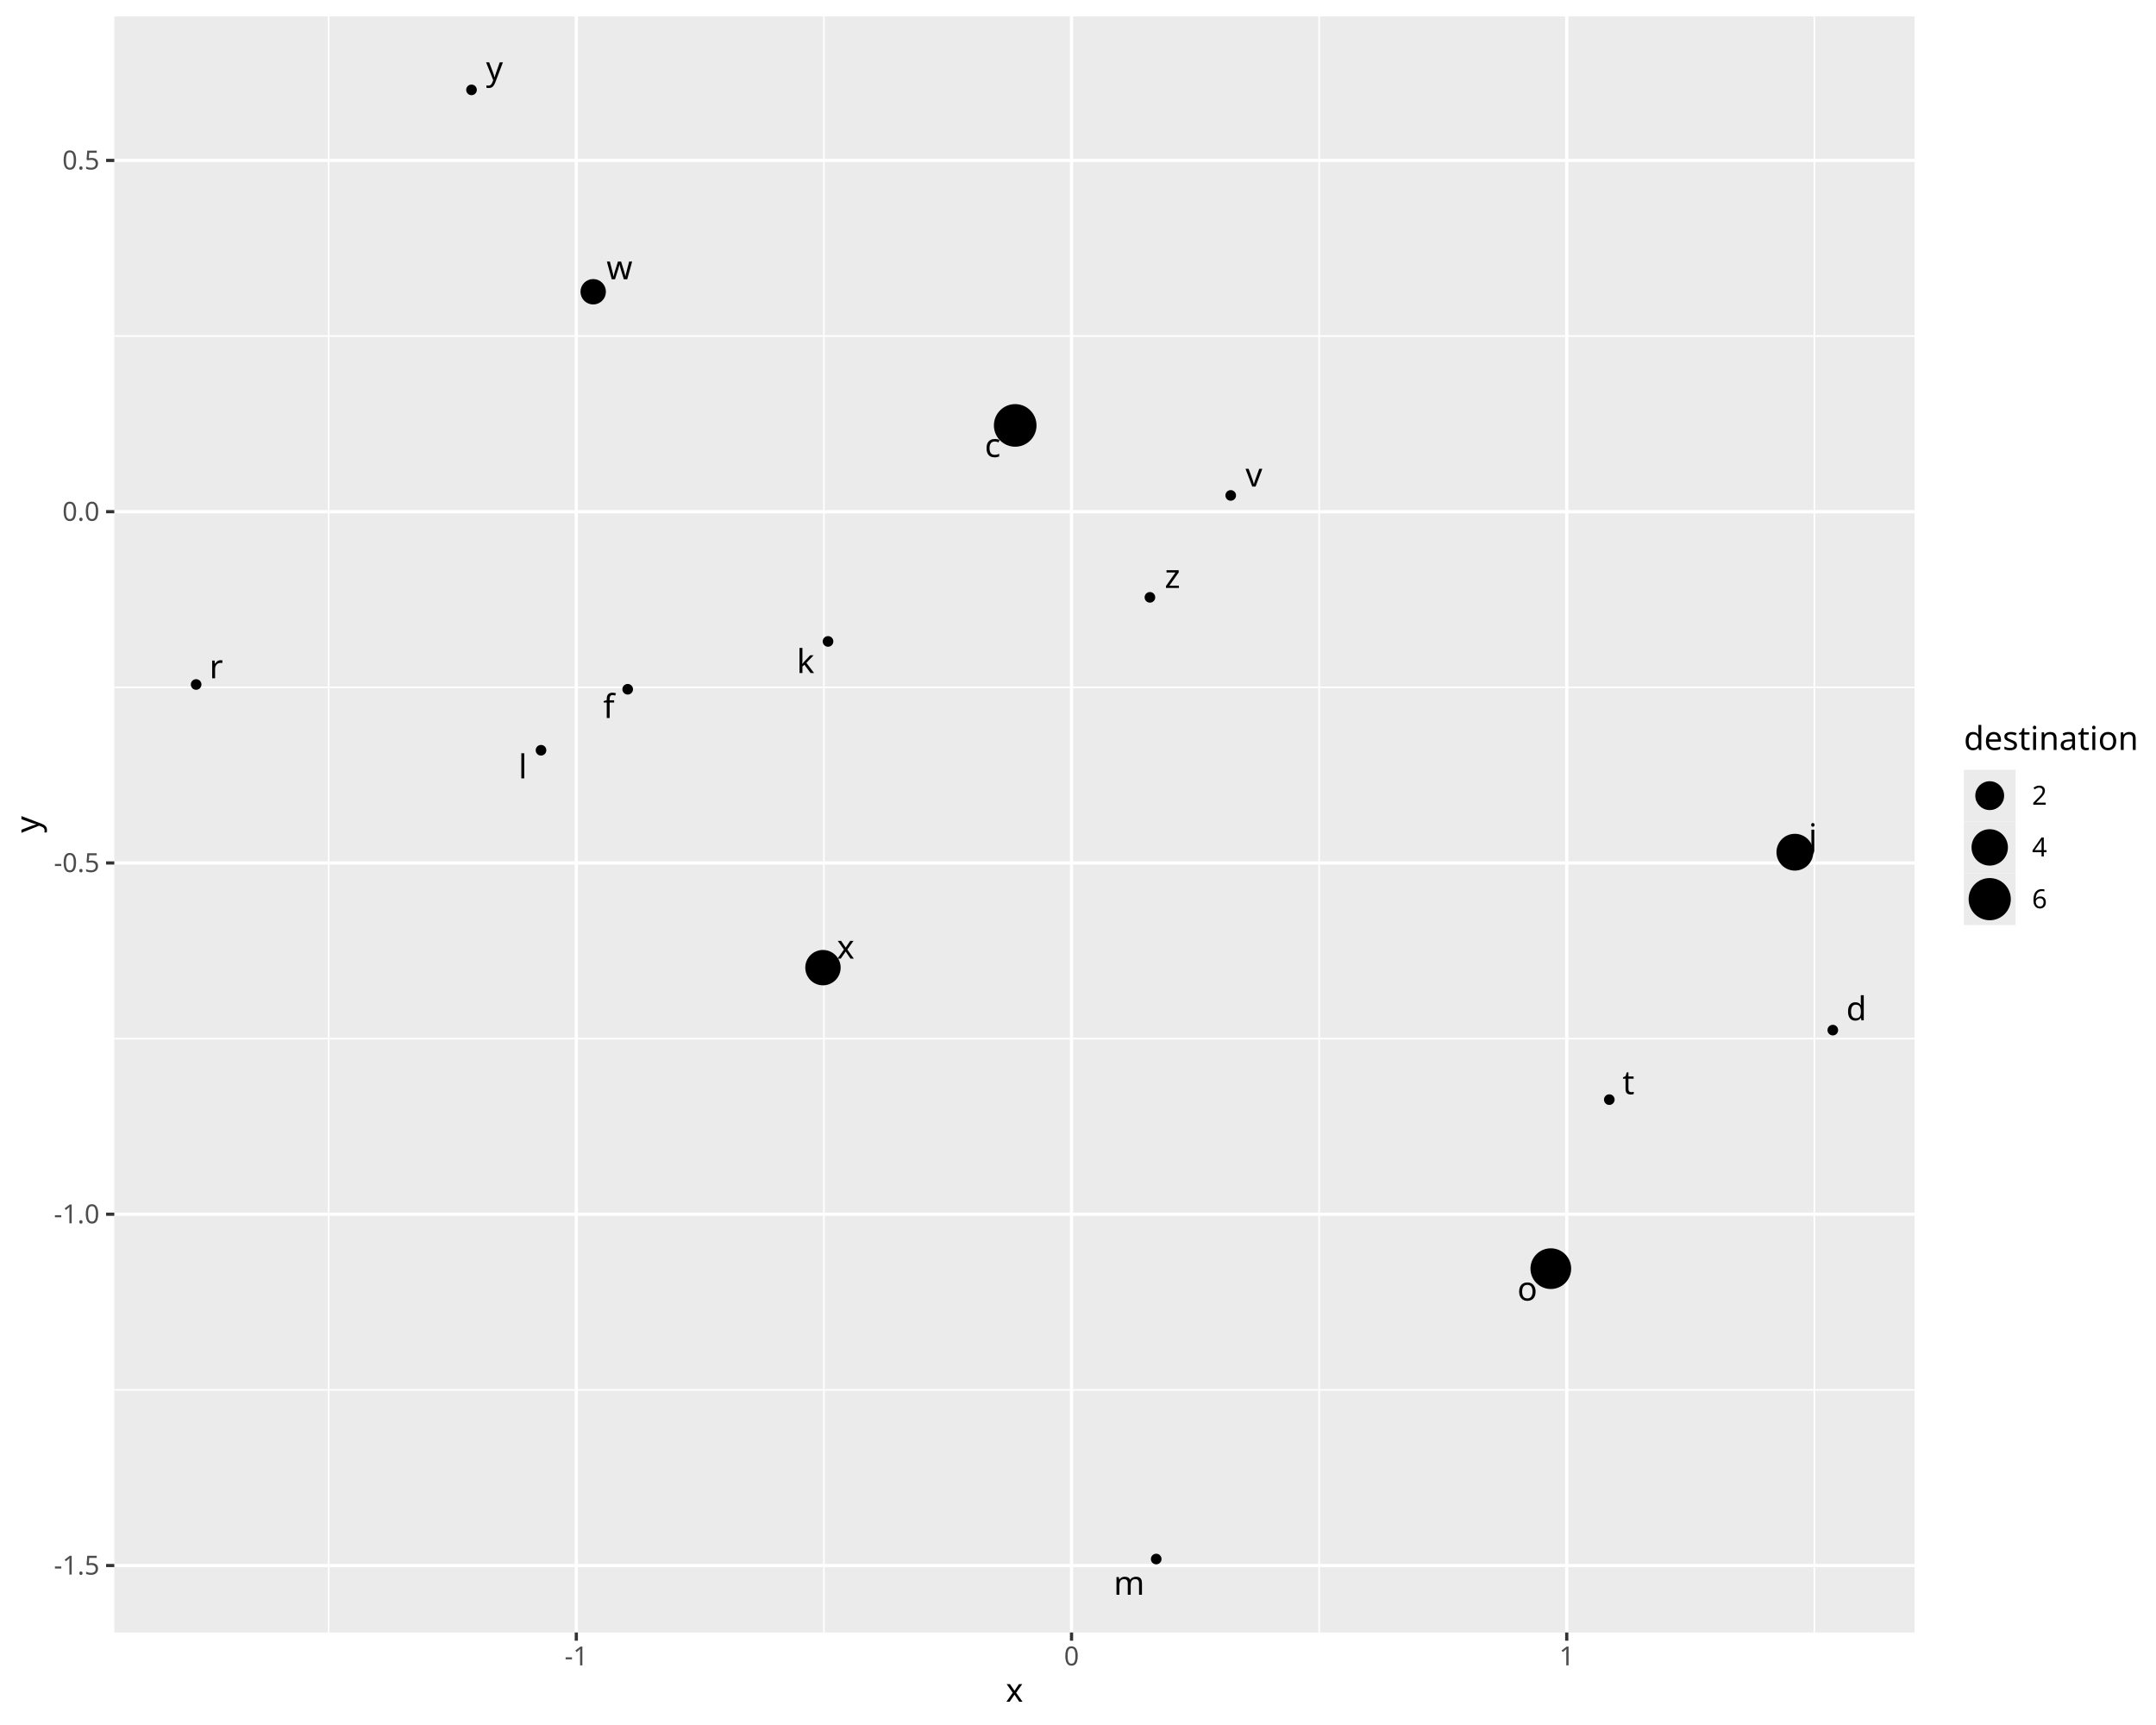
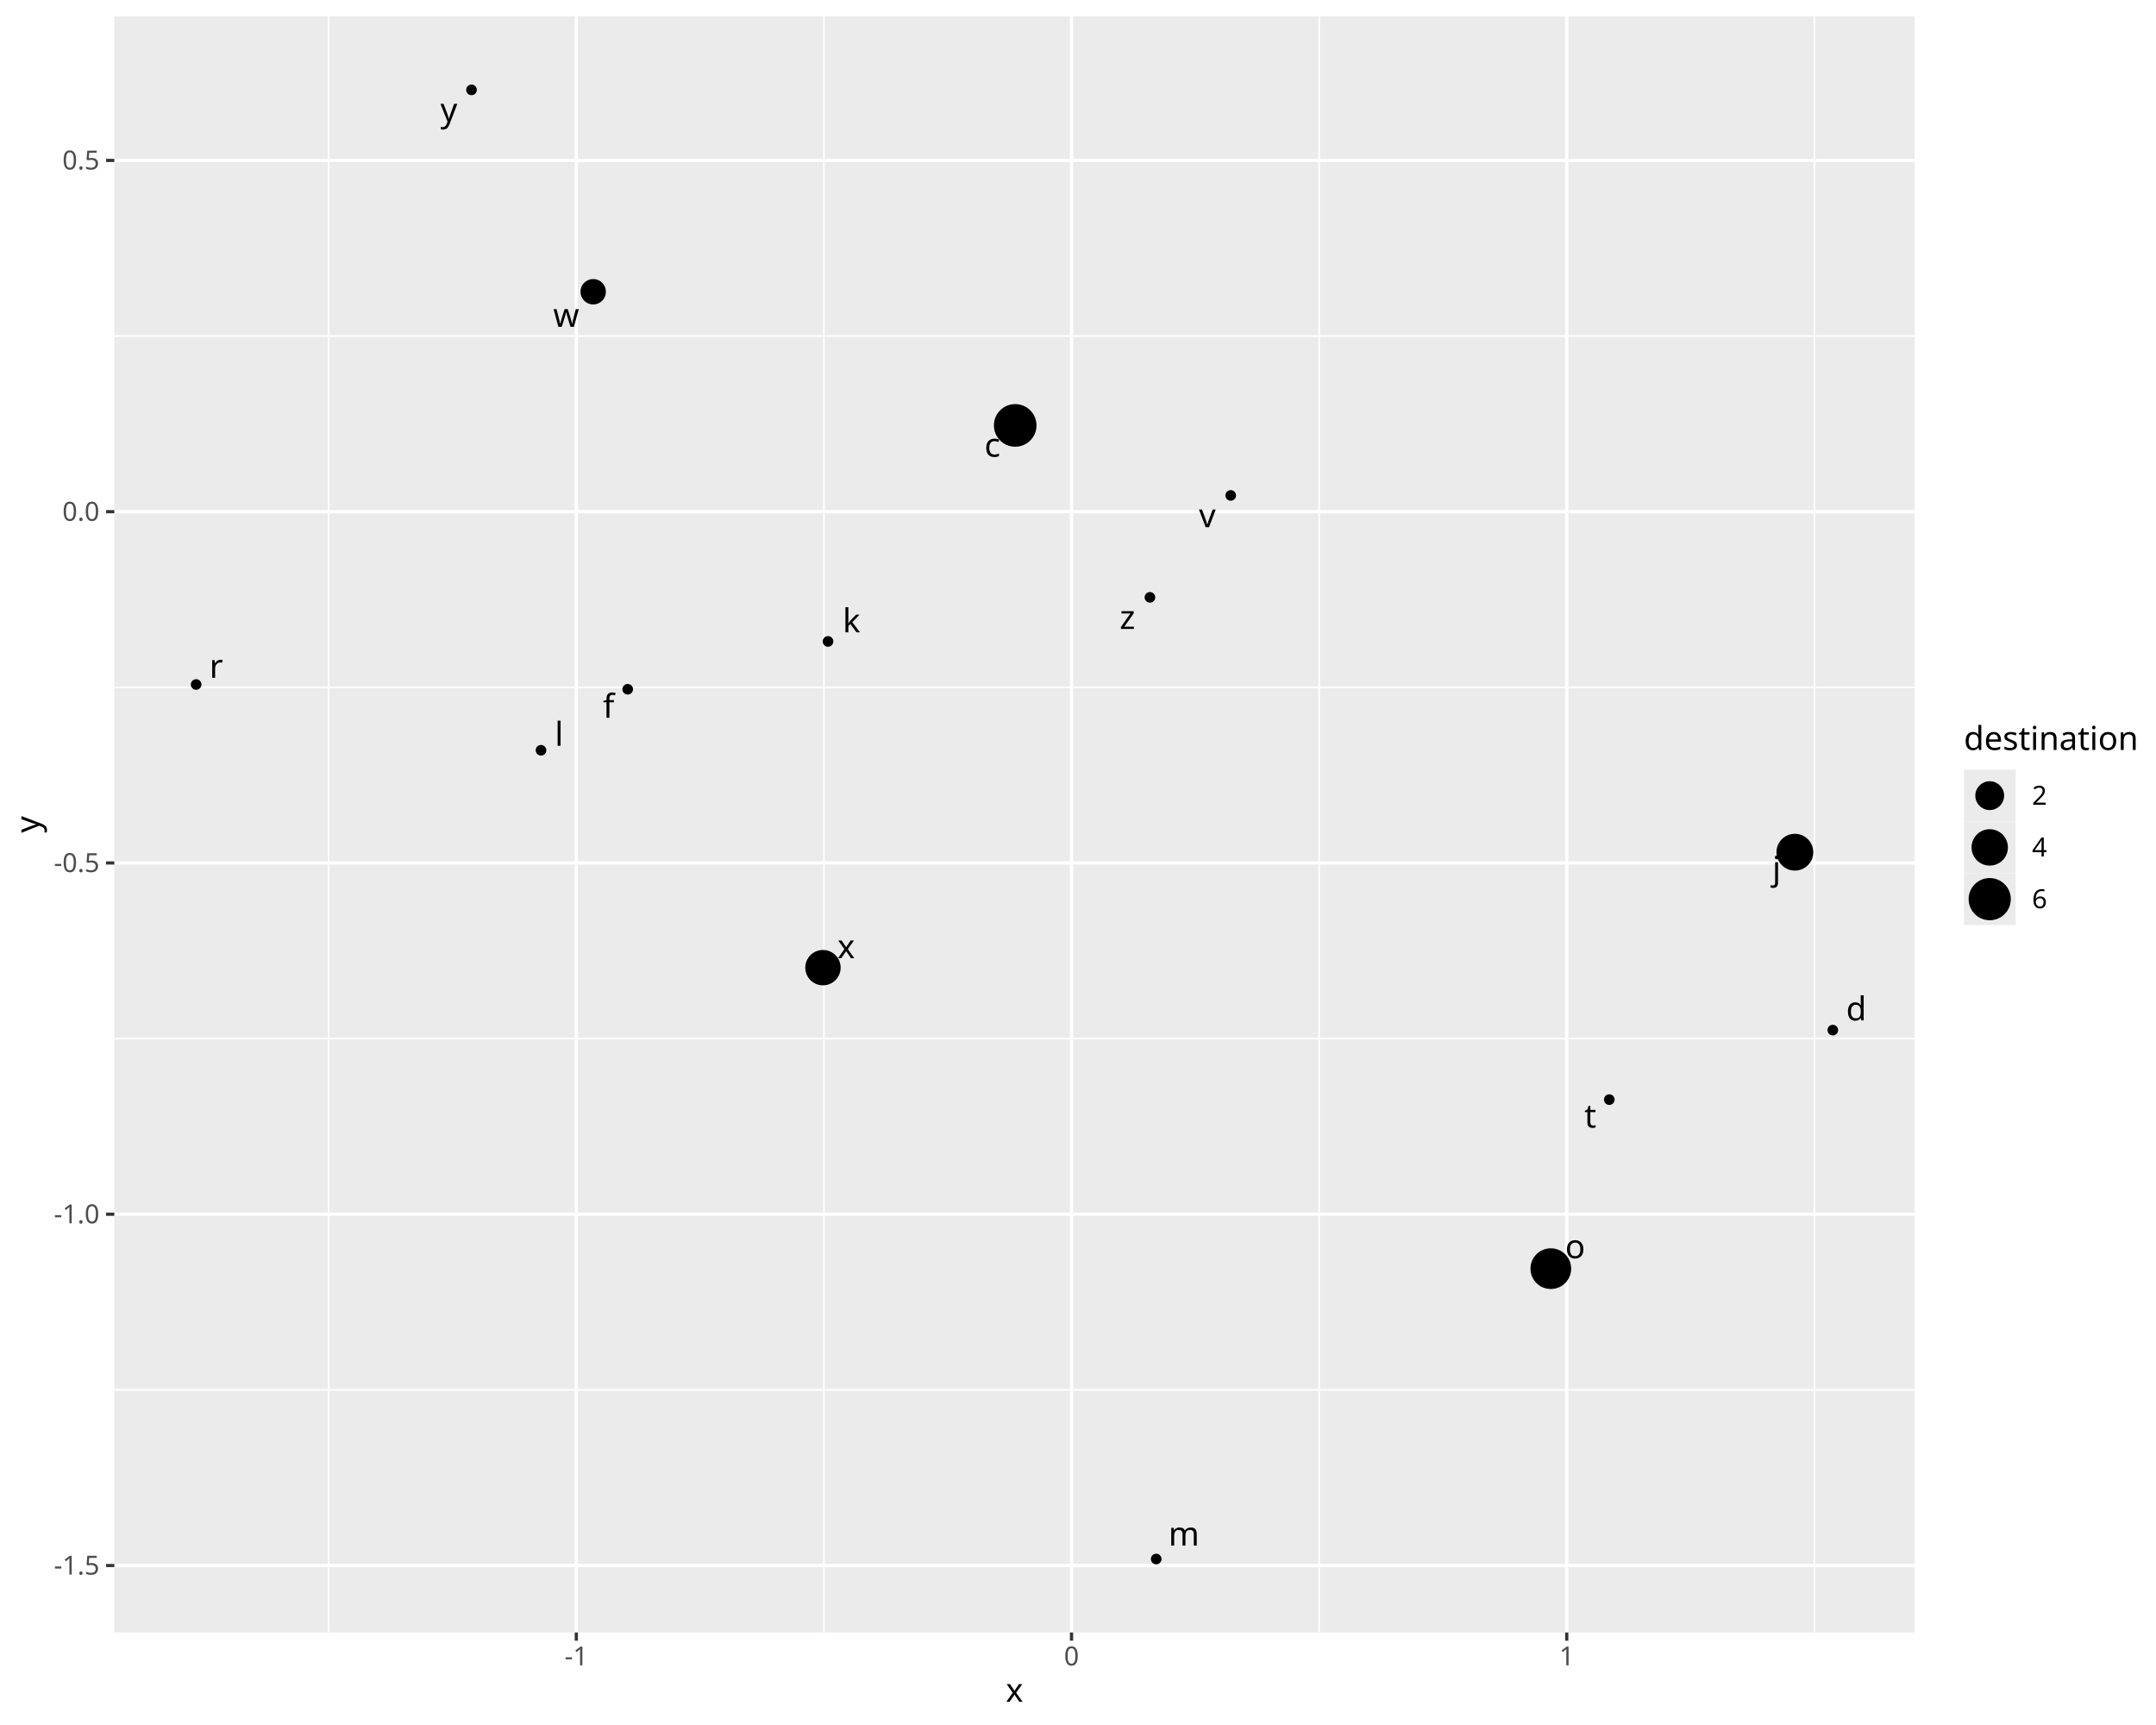
<svg xmlns="http://www.w3.org/2000/svg" class="svglite" data-engine-version="2.0" width="720.00pt" height="576.00pt" viewBox="0 0 720.00 576.00">
  <defs>
    <style type="text/css">
    .svglite line, .svglite polyline, .svglite polygon, .svglite path, .svglite rect, .svglite circle {
      fill: none;
      stroke: #000000;
      stroke-linecap: round;
      stroke-linejoin: round;
      stroke-miterlimit: 10.00;
    }
  </style>
  </defs>
  <rect width="100%" height="100%" style="stroke: none; fill: #FFFFFF;" />
  <defs>
    <clipPath id="cpMC4wMHw3MjAuMDB8MC4wMHw1NzYuMDA=">
      <rect x="0.00" y="0.00" width="720.00" height="576.00" />
    </clipPath>
  </defs>
  <g clip-path="url(#cpMC4wMHw3MjAuMDB8MC4wMHw1NzYuMDA=)">
    <rect x="0.00" y="0.00" width="720.00" height="576.00" style="stroke-width: 1.07; stroke: #FFFFFF; fill: #FFFFFF;" />
  </g>
  <defs>
    <clipPath id="cpMzguMTd8NjM5LjM5fDUuNDh8NTQ1LjEx">
      <rect x="38.17" y="5.48" width="601.22" height="539.63" />
    </clipPath>
  </defs>
  <g clip-path="url(#cpMzguMTd8NjM5LjM5fDUuNDh8NTQ1LjEx)">
    <rect x="38.17" y="5.48" width="601.22" height="539.63" style="stroke-width: 1.07; stroke: none; fill: #EBEBEB;" />
    <polyline points="38.17,464.10 639.39,464.10 " style="stroke-width: 0.53; stroke: #FFFFFF; stroke-linecap: butt;" />
    <polyline points="38.17,346.81 639.39,346.81 " style="stroke-width: 0.53; stroke: #FFFFFF; stroke-linecap: butt;" />
    <polyline points="38.17,229.51 639.39,229.51 " style="stroke-width: 0.53; stroke: #FFFFFF; stroke-linecap: butt;" />
    <polyline points="38.17,112.21 639.39,112.21 " style="stroke-width: 0.53; stroke: #FFFFFF; stroke-linecap: butt;" />
    <polyline points="109.77,545.11 109.77,5.48 " style="stroke-width: 0.53; stroke: #FFFFFF; stroke-linecap: butt;" />
    <polyline points="275.15,545.11 275.15,5.48 " style="stroke-width: 0.53; stroke: #FFFFFF; stroke-linecap: butt;" />
    <polyline points="440.53,545.11 440.53,5.48 " style="stroke-width: 0.53; stroke: #FFFFFF; stroke-linecap: butt;" />
    <polyline points="605.91,545.11 605.91,5.48 " style="stroke-width: 0.53; stroke: #FFFFFF; stroke-linecap: butt;" />
    <polyline points="38.17,522.75 639.39,522.75 " style="stroke-width: 1.07; stroke: #FFFFFF; stroke-linecap: butt;" />
    <polyline points="38.17,405.45 639.39,405.45 " style="stroke-width: 1.07; stroke: #FFFFFF; stroke-linecap: butt;" />
    <polyline points="38.17,288.16 639.39,288.16 " style="stroke-width: 1.07; stroke: #FFFFFF; stroke-linecap: butt;" />
    <polyline points="38.17,170.86 639.39,170.86 " style="stroke-width: 1.07; stroke: #FFFFFF; stroke-linecap: butt;" />
    <polyline points="38.17,53.57 639.39,53.57 " style="stroke-width: 1.07; stroke: #FFFFFF; stroke-linecap: butt;" />
    <polyline points="192.46,545.11 192.46,5.48 " style="stroke-width: 1.07; stroke: #FFFFFF; stroke-linecap: butt;" />
    <polyline points="357.84,545.11 357.84,5.48 " style="stroke-width: 1.07; stroke: #FFFFFF; stroke-linecap: butt;" />
    <polyline points="523.22,545.11 523.22,5.48 " style="stroke-width: 1.07; stroke: #FFFFFF; stroke-linecap: butt;" />
    <circle cx="180.67" cy="250.52" r="1.42" style="stroke-width: 0.71; fill: #000000;" />
    <circle cx="517.90" cy="423.62" r="6.44" style="stroke-width: 0.71; fill: #000000;" />
    <circle cx="386.12" cy="520.58" r="1.42" style="stroke-width: 0.71; fill: #000000;" />
    <circle cx="209.62" cy="230.15" r="1.42" style="stroke-width: 0.71; fill: #000000;" />
    <circle cx="384.02" cy="199.46" r="1.42" style="stroke-width: 0.71; fill: #000000;" />
    <circle cx="274.83" cy="323.11" r="5.55" style="stroke-width: 0.71; fill: #000000;" />
    <circle cx="198.10" cy="97.42" r="3.89" style="stroke-width: 0.71; fill: #000000;" />
    <circle cx="339.03" cy="142.05" r="6.76" style="stroke-width: 0.71; fill: #000000;" />
    <circle cx="537.43" cy="367.18" r="1.42" style="stroke-width: 0.71; fill: #000000;" />
    <circle cx="157.46" cy="30.01" r="1.42" style="stroke-width: 0.71; fill: #000000;" />
    <circle cx="65.50" cy="228.56" r="1.42" style="stroke-width: 0.71; fill: #000000;" />
    <circle cx="276.52" cy="214.18" r="1.42" style="stroke-width: 0.71; fill: #000000;" />
    <circle cx="411.00" cy="165.43" r="1.42" style="stroke-width: 0.71; fill: #000000;" />
    <circle cx="599.40" cy="284.56" r="5.79" style="stroke-width: 0.71; fill: #000000;" />
    <circle cx="612.07" cy="343.97" r="1.42" style="stroke-width: 0.71; fill: #000000;" />
-     <text x="174.59" y="259.91" text-anchor="middle" style="font-size: 11.04px; font-family: sans;" textLength="2.45px" lengthAdjust="spacingAndGlyphs">l</text>
-     <text x="510.06" y="434.26" text-anchor="middle" style="font-size: 11.04px; font-family: sans;" textLength="6.14px" lengthAdjust="spacingAndGlyphs">o</text>
-     <text x="377.08" y="532.52" text-anchor="middle" style="font-size: 11.04px; font-family: sans;" textLength="9.20px" lengthAdjust="spacingAndGlyphs">m</text>
-     <text x="203.32" y="239.75" text-anchor="middle" style="font-size: 11.04px; font-family: sans;" textLength="3.07px" lengthAdjust="spacingAndGlyphs">f</text>
-     <text x="391.53" y="196.33" text-anchor="middle" style="font-size: 11.04px; font-family: sans;" textLength="5.52px" lengthAdjust="spacingAndGlyphs">z</text>
-     <text x="282.41" y="320.10" text-anchor="middle" style="font-size: 11.04px; font-family: sans;" textLength="5.52px" lengthAdjust="spacingAndGlyphs">x</text>
-     <text x="206.88" y="93.27" text-anchor="middle" style="font-size: 11.04px; font-family: sans;" textLength="7.98px" lengthAdjust="spacingAndGlyphs">w</text>
-     <text x="331.50" y="152.61" text-anchor="middle" style="font-size: 11.04px; font-family: sans;" textLength="5.52px" lengthAdjust="spacingAndGlyphs">c</text>
-     <text x="543.83" y="365.37" text-anchor="middle" style="font-size: 11.04px; font-family: sans;" textLength="3.07px" lengthAdjust="spacingAndGlyphs">t</text>
-     <text x="165.13" y="26.73" text-anchor="middle" style="font-size: 11.04px; font-family: sans;" textLength="5.52px" lengthAdjust="spacingAndGlyphs">y</text>
-     <text x="72.20" y="226.49" text-anchor="middle" style="font-size: 11.04px; font-family: sans;" textLength="3.68px" lengthAdjust="spacingAndGlyphs">r</text>
-     <text x="269.01" y="224.73" text-anchor="middle" style="font-size: 11.04px; font-family: sans;" textLength="5.52px" lengthAdjust="spacingAndGlyphs">k</text>
-     <text x="418.75" y="162.47" text-anchor="middle" style="font-size: 11.04px; font-family: sans;" textLength="5.52px" lengthAdjust="spacingAndGlyphs">v</text>
-     <text x="605.41" y="282.96" text-anchor="middle" style="font-size: 11.04px; font-family: sans;" textLength="2.45px" lengthAdjust="spacingAndGlyphs">j</text>
-     <text x="619.94" y="340.70" text-anchor="middle" style="font-size: 11.04px; font-family: sans;" textLength="6.14px" lengthAdjust="spacingAndGlyphs">d</text>
+     <text x="186.71" y="249.03" text-anchor="middle" style="font-size: 11.04px; font-family: sans;" textLength="2.45px" lengthAdjust="spacingAndGlyphs">l</text>
+     <text x="526.02" y="420.14" text-anchor="middle" style="font-size: 11.04px; font-family: sans;" textLength="6.14px" lengthAdjust="spacingAndGlyphs">o</text>
+     <text x="395.37" y="516.08" text-anchor="middle" style="font-size: 11.04px; font-family: sans;" textLength="9.20px" lengthAdjust="spacingAndGlyphs">m</text>
+     <text x="203.24" y="239.68" text-anchor="middle" style="font-size: 11.04px; font-family: sans;" textLength="3.07px" lengthAdjust="spacingAndGlyphs">f</text>
+     <text x="376.50" y="210.01" text-anchor="middle" style="font-size: 11.04px; font-family: sans;" textLength="5.52px" lengthAdjust="spacingAndGlyphs">z</text>
+     <text x="282.57" y="319.96" text-anchor="middle" style="font-size: 11.04px; font-family: sans;" textLength="5.52px" lengthAdjust="spacingAndGlyphs">x</text>
+     <text x="189.07" y="109.15" text-anchor="middle" style="font-size: 11.04px; font-family: sans;" textLength="7.98px" lengthAdjust="spacingAndGlyphs">w</text>
+     <text x="331.41" y="152.51" text-anchor="middle" style="font-size: 11.04px; font-family: sans;" textLength="5.52px" lengthAdjust="spacingAndGlyphs">c</text>
+     <text x="531.10" y="376.52" text-anchor="middle" style="font-size: 11.04px; font-family: sans;" textLength="3.07px" lengthAdjust="spacingAndGlyphs">t</text>
+     <text x="149.89" y="40.60" text-anchor="middle" style="font-size: 11.04px; font-family: sans;" textLength="5.52px" lengthAdjust="spacingAndGlyphs">y</text>
+     <text x="72.21" y="226.33" text-anchor="middle" style="font-size: 11.04px; font-family: sans;" textLength="3.68px" lengthAdjust="spacingAndGlyphs">r</text>
+     <text x="284.35" y="211.15" text-anchor="middle" style="font-size: 11.04px; font-family: sans;" textLength="5.52px" lengthAdjust="spacingAndGlyphs">k</text>
+     <text x="403.19" y="176.05" text-anchor="middle" style="font-size: 11.04px; font-family: sans;" textLength="5.52px" lengthAdjust="spacingAndGlyphs">v</text>
+     <text x="593.30" y="293.83" text-anchor="middle" style="font-size: 11.04px; font-family: sans;" textLength="2.45px" lengthAdjust="spacingAndGlyphs">j</text>
+     <text x="619.91" y="340.73" text-anchor="middle" style="font-size: 11.04px; font-family: sans;" textLength="6.14px" lengthAdjust="spacingAndGlyphs">d</text>
  </g>
  <g clip-path="url(#cpMC4wMHw3MjAuMDB8MC4wMHw1NzYuMDA=)">
    <text x="33.24" y="525.78" text-anchor="end" style="font-size: 8.80px; fill: #4D4D4D; font-family: sans;" textLength="15.16px" lengthAdjust="spacingAndGlyphs">-1.5</text>
    <text x="33.24" y="408.48" text-anchor="end" style="font-size: 8.80px; fill: #4D4D4D; font-family: sans;" textLength="15.16px" lengthAdjust="spacingAndGlyphs">-1.0</text>
    <text x="33.24" y="291.19" text-anchor="end" style="font-size: 8.80px; fill: #4D4D4D; font-family: sans;" textLength="15.16px" lengthAdjust="spacingAndGlyphs">-0.5</text>
    <text x="33.24" y="173.89" text-anchor="end" style="font-size: 8.80px; fill: #4D4D4D; font-family: sans;" textLength="12.23px" lengthAdjust="spacingAndGlyphs">0.0</text>
    <text x="33.24" y="56.59" text-anchor="end" style="font-size: 8.80px; fill: #4D4D4D; font-family: sans;" textLength="12.23px" lengthAdjust="spacingAndGlyphs">0.5</text>
    <polyline points="35.43,522.75 38.17,522.75 " style="stroke-width: 1.07; stroke: #333333; stroke-linecap: butt;" />
    <polyline points="35.43,405.45 38.17,405.45 " style="stroke-width: 1.07; stroke: #333333; stroke-linecap: butt;" />
    <polyline points="35.43,288.16 38.17,288.16 " style="stroke-width: 1.07; stroke: #333333; stroke-linecap: butt;" />
    <polyline points="35.43,170.86 38.17,170.86 " style="stroke-width: 1.07; stroke: #333333; stroke-linecap: butt;" />
    <polyline points="35.43,53.57 38.17,53.57 " style="stroke-width: 1.07; stroke: #333333; stroke-linecap: butt;" />
    <polyline points="192.46,547.85 192.46,545.11 " style="stroke-width: 1.07; stroke: #333333; stroke-linecap: butt;" />
    <polyline points="357.84,547.85 357.84,545.11 " style="stroke-width: 1.07; stroke: #333333; stroke-linecap: butt;" />
    <polyline points="523.22,547.85 523.22,545.11 " style="stroke-width: 1.07; stroke: #333333; stroke-linecap: butt;" />
    <text x="192.46" y="556.10" text-anchor="middle" style="font-size: 8.80px; fill: #4D4D4D; font-family: sans;" textLength="7.82px" lengthAdjust="spacingAndGlyphs">-1</text>
    <text x="357.84" y="556.10" text-anchor="middle" style="font-size: 8.80px; fill: #4D4D4D; font-family: sans;" textLength="4.89px" lengthAdjust="spacingAndGlyphs">0</text>
    <text x="523.22" y="556.10" text-anchor="middle" style="font-size: 8.80px; fill: #4D4D4D; font-family: sans;" textLength="4.89px" lengthAdjust="spacingAndGlyphs">1</text>
    <text x="338.78" y="568.24" text-anchor="middle" style="font-size: 11.00px; font-family: sans;" textLength="5.50px" lengthAdjust="spacingAndGlyphs">x</text>
    <text transform="translate(13.05,275.30) rotate(-90)" text-anchor="middle" style="font-size: 11.00px; font-family: sans;" textLength="5.50px" lengthAdjust="spacingAndGlyphs">y</text>
    <rect x="650.35" y="236.23" width="64.17" height="78.13" style="stroke-width: 1.07; stroke: none; fill: #FFFFFF;" />
    <text x="655.83" y="250.42" style="font-size: 11.00px; font-family: sans;" textLength="53.21px" lengthAdjust="spacingAndGlyphs">destination</text>
    <rect x="655.83" y="257.04" width="17.28" height="17.28" style="stroke-width: 1.07; stroke: none; fill: #EBEBEB;" />
    <circle cx="664.47" cy="265.68" r="4.46" style="stroke-width: 0.71; fill: #000000;" />
    <rect x="655.83" y="274.32" width="17.28" height="17.28" style="stroke-width: 1.07; stroke: none; fill: #EBEBEB;" />
    <circle cx="664.47" cy="282.96" r="5.72" style="stroke-width: 0.71; fill: #000000;" />
    <rect x="655.83" y="291.60" width="17.28" height="17.28" style="stroke-width: 1.07; stroke: none; fill: #EBEBEB;" />
    <circle cx="664.47" cy="300.24" r="6.69" style="stroke-width: 0.71; fill: #000000;" />
    <text x="678.59" y="268.71" style="font-size: 8.80px; font-family: sans;" textLength="4.89px" lengthAdjust="spacingAndGlyphs">2</text>
    <text x="678.59" y="285.99" style="font-size: 8.80px; font-family: sans;" textLength="4.89px" lengthAdjust="spacingAndGlyphs">4</text>
    <text x="678.59" y="303.27" style="font-size: 8.80px; font-family: sans;" textLength="4.89px" lengthAdjust="spacingAndGlyphs">6</text>
  </g>
</svg>
